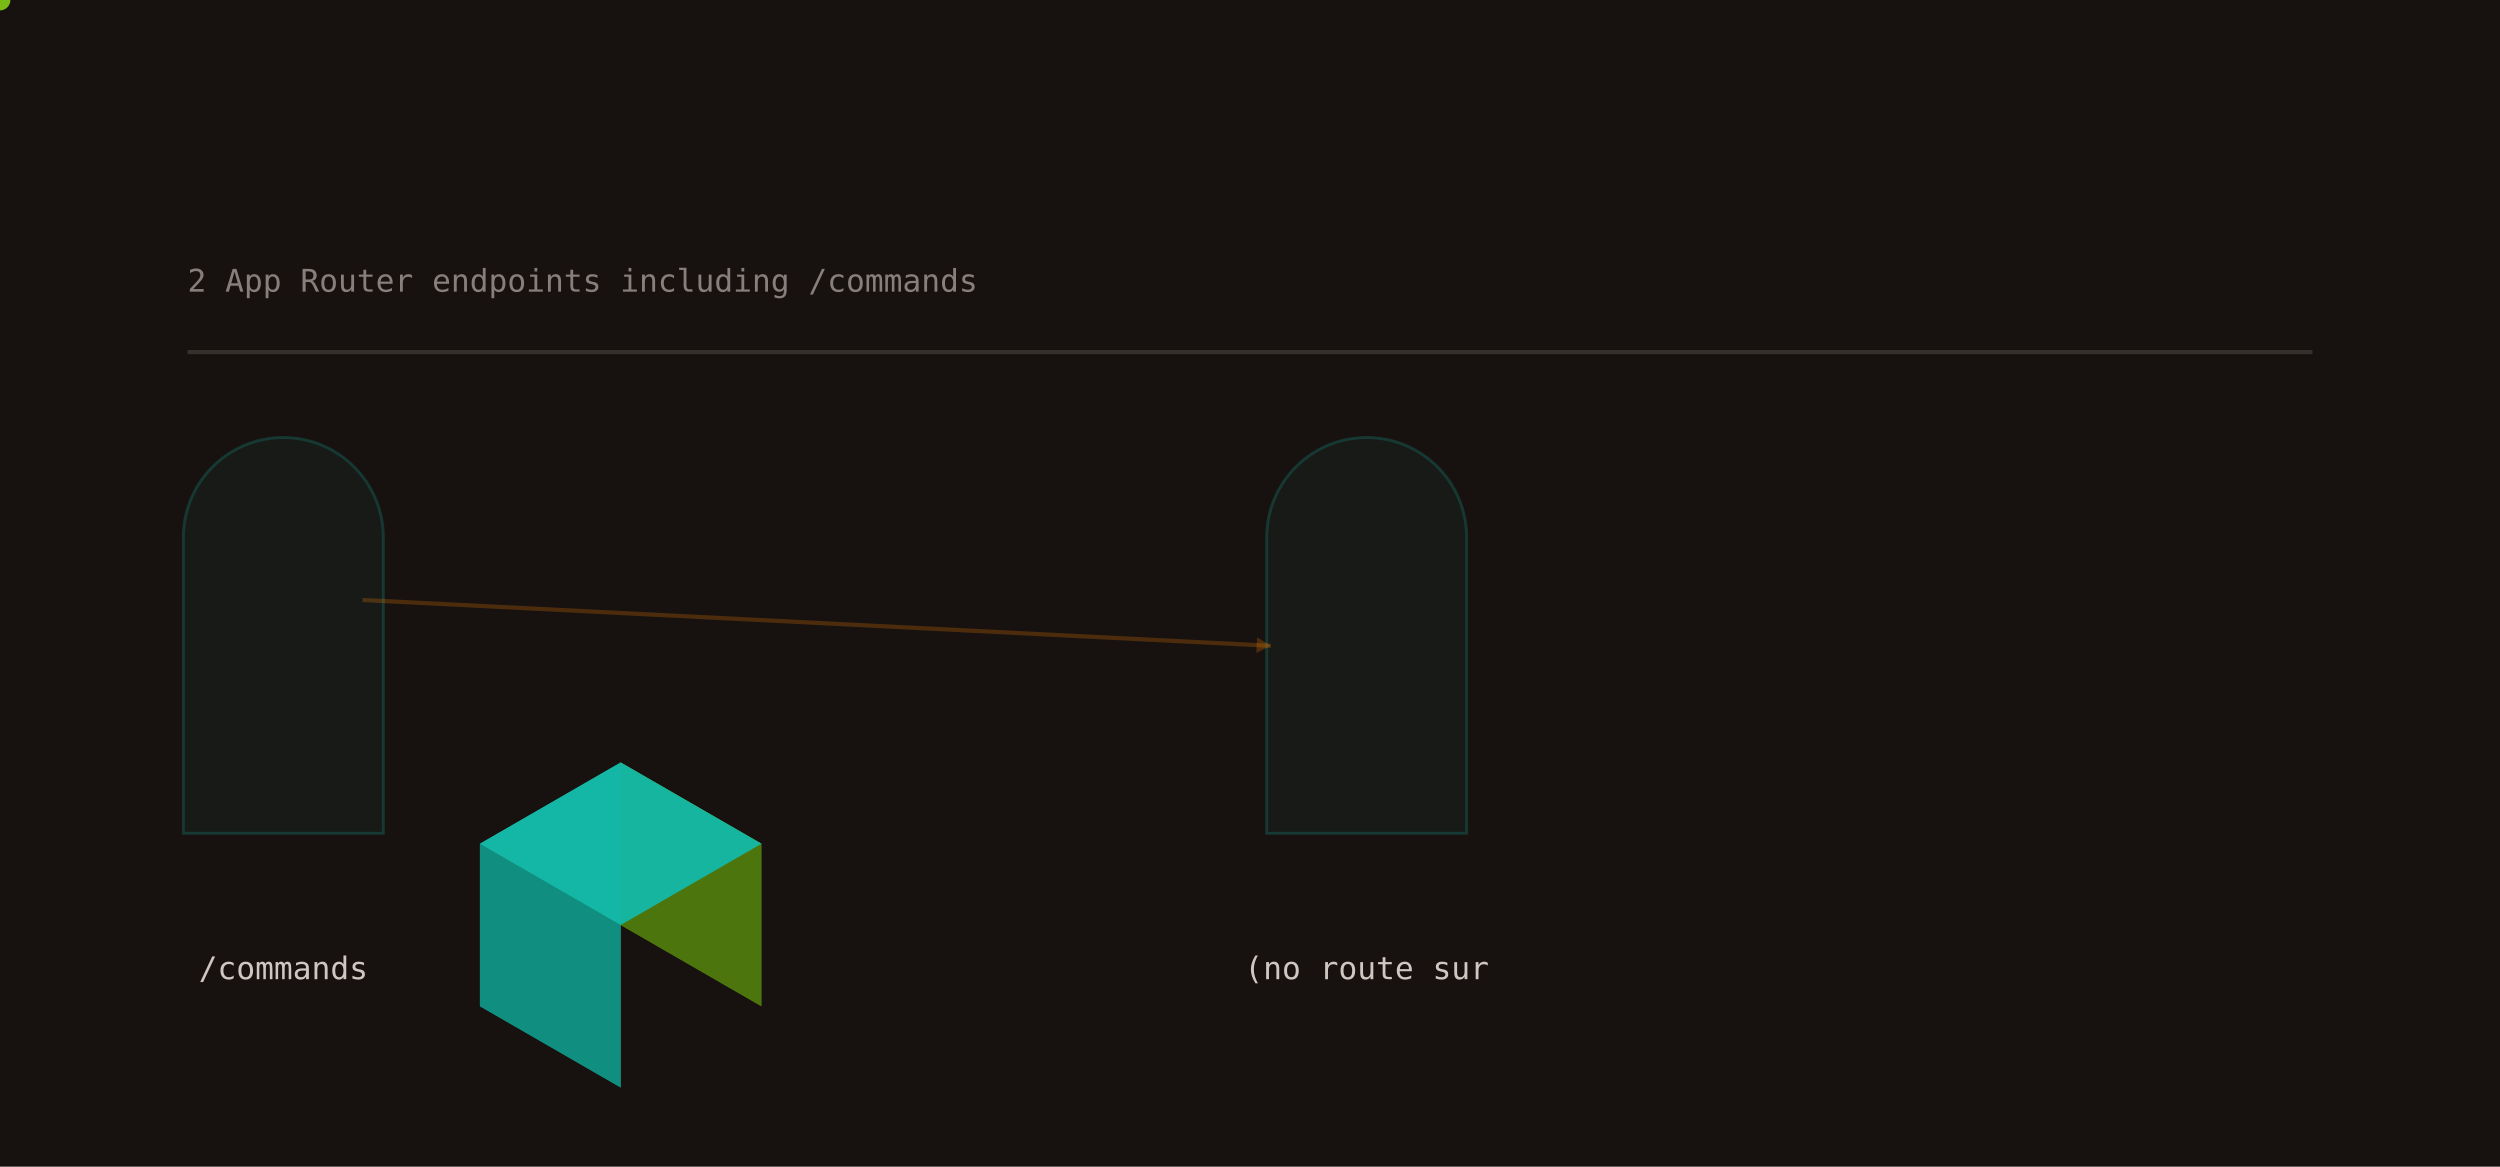
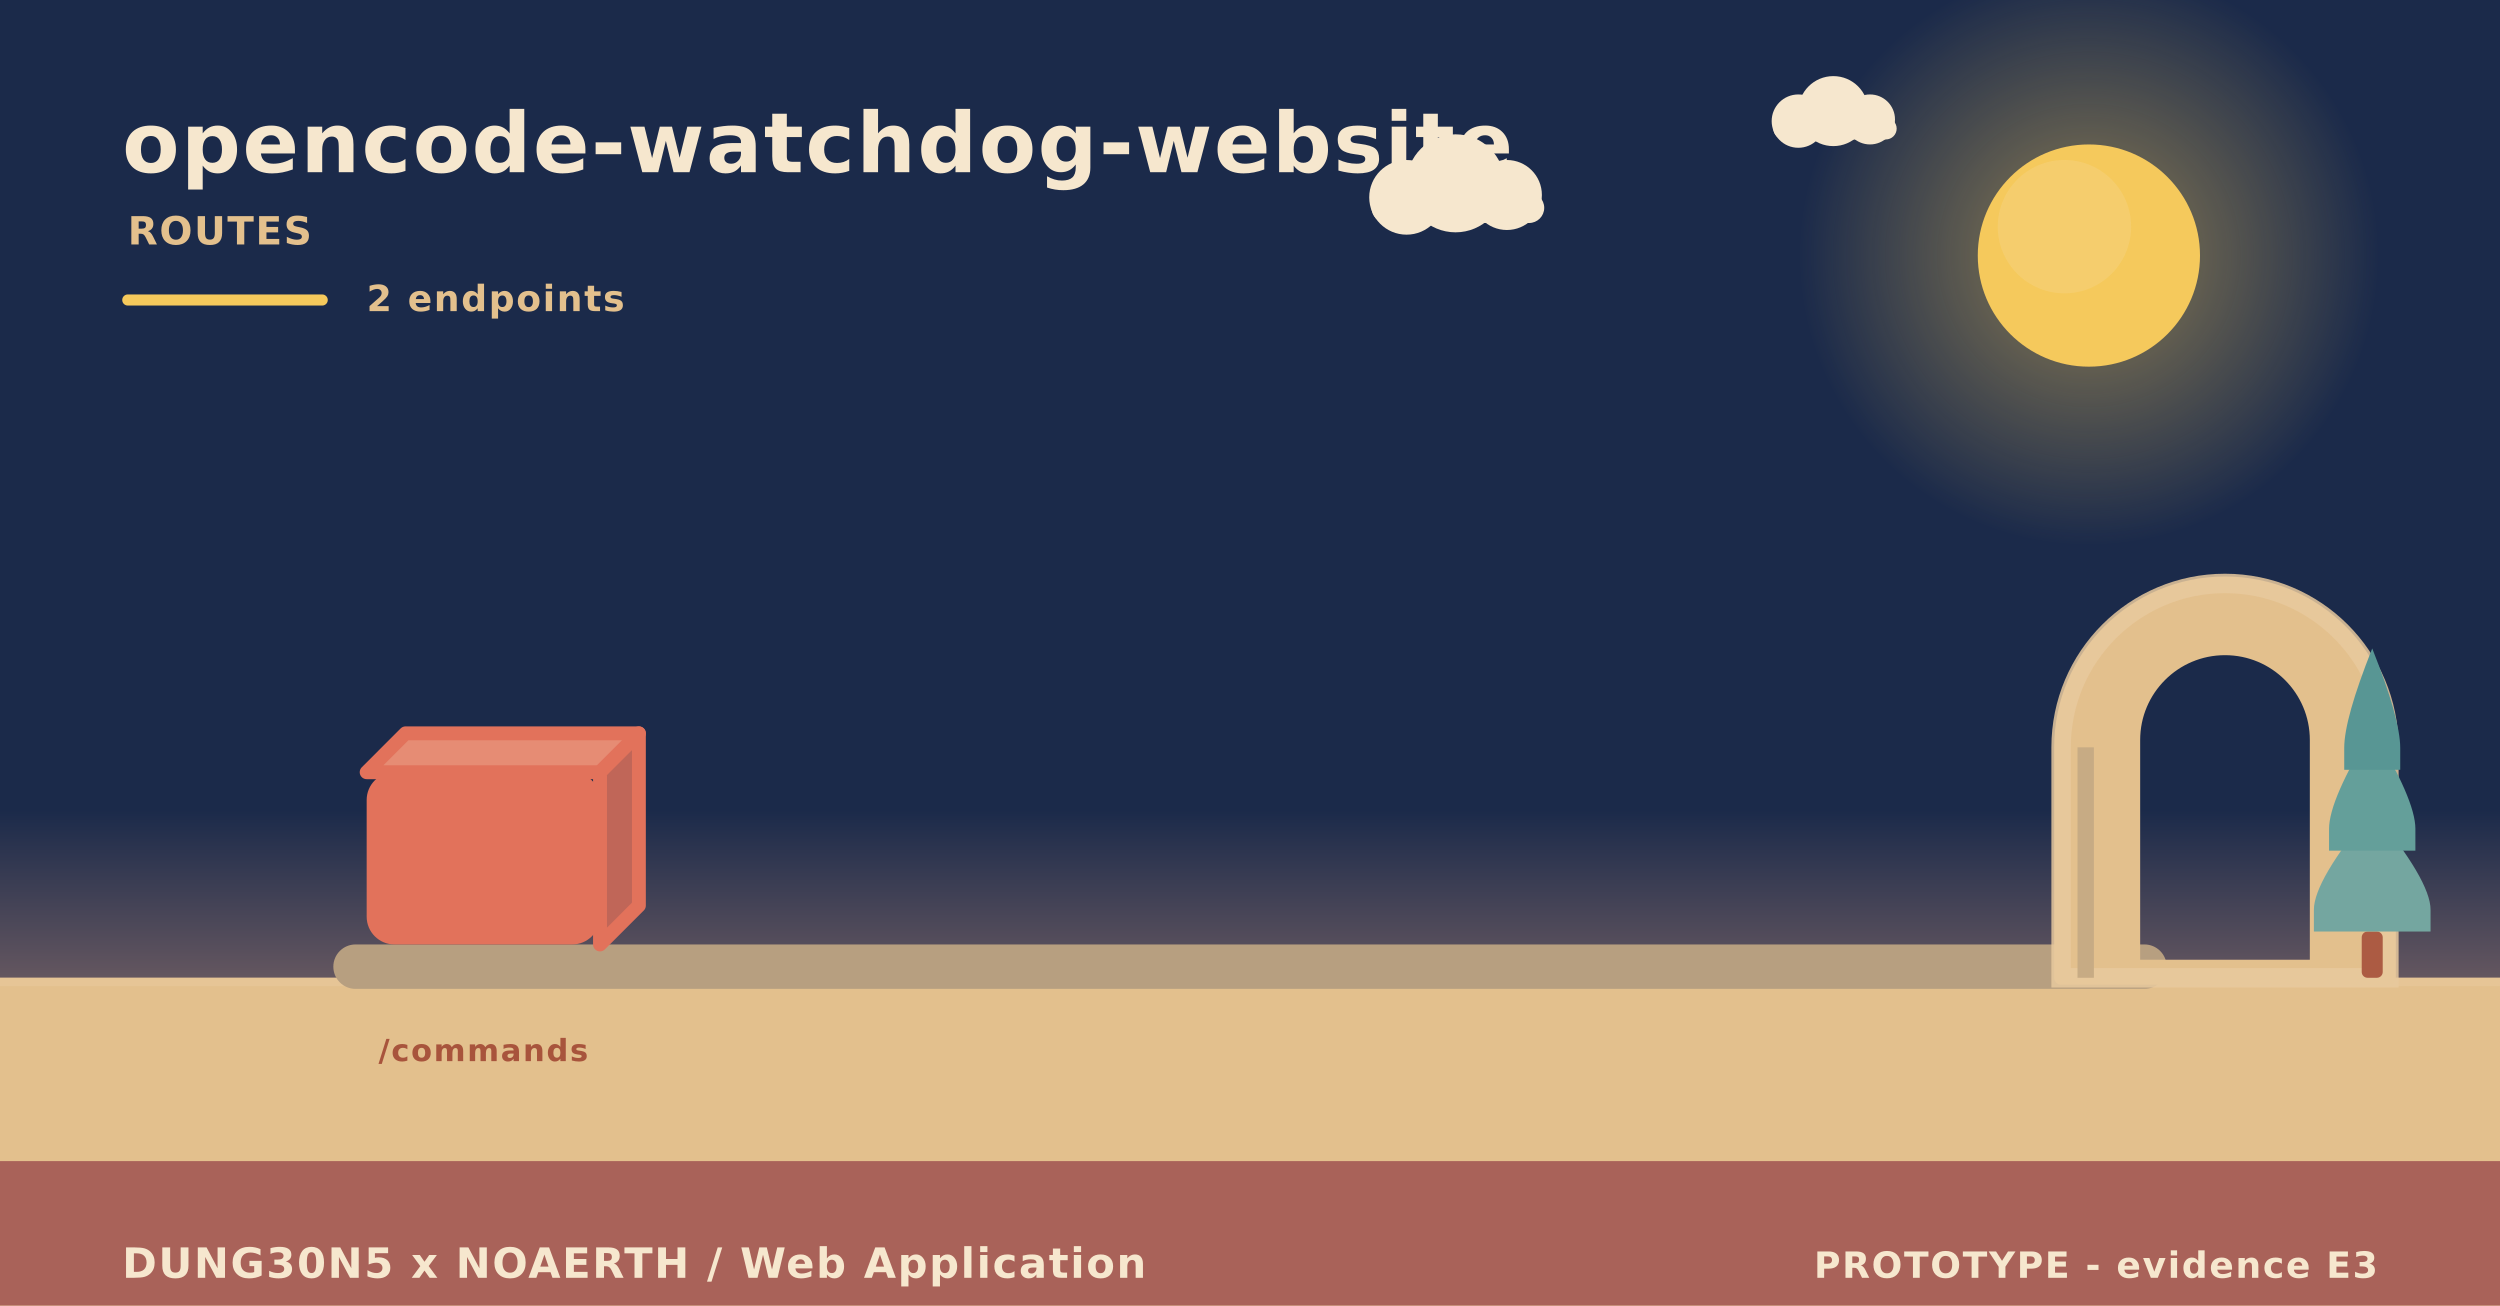
- <svg xmlns="http://www.w3.org/2000/svg" viewBox="0 0 1200 560" width="1200" height="560" role="img" aria-label="opencode-watchdog-website data flow">
-   <rect width="1200" height="560" fill="#17110f" />
-   <defs>
-     <linearGradient id="gf" x1="0" y1="0" x2="1" y2="1">
-       <stop offset="0%" stop-color="#d97706" />
-       <stop offset="100%" stop-color="#14b8a6" />
-     </linearGradient>
-   </defs>
-   <path d="M88.00,400.00 L88.00,258.00 A48.00,48.00 0 0 1 184.00,258.00 L184.00,400.00 Z" fill="rgba(20,184,166,0.100)" opacity="0.55" stroke="rgba(20,184,166,0.400)" stroke-width="1.4" />
-   <polygon points="-133.37,173.00 -65.82,212.00 -65.82,134.00 -133.37,95.00" fill="#4d760d" opacity="0.95" />
-   <polygon points="-200.92,212.00 -133.37,251.00 -133.37,173.00 -200.92,134.00" fill="#109081" opacity="0.95" />
-   <polygon points="-133.37,95.00 -65.82,134.00 -133.37,173.00 -200.92,134.00" fill="#d97706" opacity="0.95" />
+ <svg xmlns="http://www.w3.org/2000/svg" width="900" height="470" viewBox="0 0 900 470" role="img" aria-label="opencode-watchdog-website - how data moves">
+   <linearGradient id="skyd" x1="0" y1="0" x2="0" y2="1">
+     <stop offset="0" stop-color="#1b2a4a" />
+     <stop offset="0.62" stop-color="#1b2a4a" />
+     <stop offset="1" stop-color="#f3ad8a" />
+   </linearGradient>
+   <rect width="900" height="470" fill="url(#skyd)" />
+   <radialGradient id="sund">
+     <stop offset="0.35" stop-color="#f5c95c" stop-opacity="0.34" />
+     <stop offset="1" stop-color="#f5c95c" stop-opacity="0" />
+   </radialGradient>
+   <circle cx="752" cy="92" r="104" fill="url(#sund)" />
+   <circle cx="752" cy="92" r="40" fill="#f5c95c" />
+   <circle cx="743.2" cy="81.6" r="24" fill="#f5d27e" opacity="0.5" />
  <g>
-     <polygon points="-133.37,173.00 -65.82,212.00 -65.82,134.00 -133.37,95.00" fill="#4d760d" opacity="0.95" />
-     <polygon points="-200.92,212.00 -133.37,251.00 -133.37,173.00 -200.92,134.00" fill="#109081" opacity="0.95" />
-     <polygon points="-133.37,95.00 -65.82,134.00 -133.37,173.00 -200.92,134.00" fill="#d97706" opacity="0.95" />
-     <animate attributeName="opacity" values="0.25;1.0;0.25" dur="4.75s" begin="0.0s" repeatCount="indefinite" />
+     <circle cx="524" cy="66" r="17.64" fill="#f6e7ce" />
+     <circle cx="506.36" cy="71.04" r="13.44" fill="#f6e7ce" />
+     <circle cx="542.48" cy="70.2" r="12.6" fill="#f6e7ce" />
+     <rect x="493.76" y="69.36" width="62.16" height="10.92" rx="5.46" fill="#f6e7ce" />
+     <animateTransform attributeName="transform" type="translate" values="0 0;24 0;0 0" dur="36s" begin="0s" repeatCount="indefinite" />
  </g>
-   <text x="136" y="470" font-family="ui-monospace,Menlo,monospace" font-size="15" fill="rgba(246,239,233,0.820)" text-anchor="middle">/commands</text>
-   <path d="M608.00,400.00 L608.00,258.00 A48.00,48.00 0 0 1 704.00,258.00 L704.00,400.00 Z" fill="rgba(20,184,166,0.100)" opacity="0.55" stroke="rgba(20,184,166,0.400)" stroke-width="1.4" />
-   <polygon points="297.91,444.00 365.46,483.00 365.46,405.00 297.91,366.00" fill="#4d760d" opacity="0.95" />
-   <polygon points="230.36,483.00 297.91,522.00 297.91,444.00 230.36,405.00" fill="#109081" opacity="0.95" />
-   <polygon points="297.91,366.00 365.46,405.00 297.91,444.00 230.36,405.00" fill="#14b8a6" opacity="0.95" />
  <g>
-     <polygon points="297.91,444.00 365.46,483.00 365.46,405.00 297.91,366.00" fill="#4d760d" opacity="0.95" />
-     <polygon points="230.36,483.00 297.91,522.00 297.91,444.00 230.36,405.00" fill="#109081" opacity="0.95" />
-     <polygon points="297.91,366.00 365.46,405.00 297.91,444.00 230.36,405.00" fill="#14b8a6" opacity="0.95" />
-     <animate attributeName="opacity" values="0.25;1.0;0.25" dur="4.75s" begin="0.4s" repeatCount="indefinite" />
+     <circle cx="660" cy="40" r="12.6" fill="#f6e7ce" />
+     <circle cx="647.4" cy="43.6" r="9.6" fill="#f6e7ce" />
+     <circle cx="673.2" cy="43" r="9" fill="#f6e7ce" />
+     <rect x="638.4" y="42.4" width="44.4" height="7.8" rx="3.9" fill="#f6e7ce" />
+     <animateTransform attributeName="transform" type="translate" values="0 0;-18 0;0 0" dur="46s" begin="3s" repeatCount="indefinite" />
  </g>
-   <text x="656" y="470" font-family="ui-monospace,Menlo,monospace" font-size="15" fill="rgba(246,239,233,0.820)" text-anchor="middle">(no route sur</text>
-   <line x1="174.00" y1="288.00" x2="610.00" y2="310.00" stroke="rgba(217,119,6,0.500)" stroke-width="2.00" opacity="0.55" />
-   <polygon points="610.00,310.00 603.40,305.86 603.02,313.45" fill="rgba(217,119,6,0.500)" opacity="0.55" />
-   <g opacity="0.9">
-     <circle cx="0.00" cy="0.00" r="5.00" fill="#84cc16" opacity="1.00" />
-     <animateTransform attributeName="transform" type="translate" values="174.00,288.00 610.00,310.00" dur="3.8s" begin="0.0s" repeatCount="indefinite" />
-     <animateTransform attributeName="transform" type="translate" values="610.00,310.00 174.00,288.00" dur="3.8s" begin="1.9s" repeatCount="indefinite" />
+   <rect x="0" y="352" width="900" height="118" fill="#e3c08d" />
+   <rect x="0" y="352" width="900" height="3" fill="#e6c596" />
+   <text x="44" y="62" font-family="Verdana,DejaVu Sans,sans-serif" font-size="30" font-weight="700" letter-spacing="0.6" fill="#f6e7ce" text-anchor="start">opencode-watchdog-website</text>
+   <text x="46" y="88" font-family="Verdana,DejaVu Sans,sans-serif" font-size="14" font-weight="700" letter-spacing="0.6" fill="#e3c08d" text-anchor="start">ROUTES</text>
+   <rect x="44" y="106" width="74" height="4" rx="2" fill="#f5c95c" />
+   <text x="132" y="112" font-family="Verdana,DejaVu Sans,sans-serif" font-size="13" font-weight="700" letter-spacing="0.6" fill="#e3c08d" text-anchor="start">2 endpoints</text>
+   <rect x="120" y="340" width="660" height="16" rx="8" fill="#b79f80" />
+   <g>
+     <path d="M132,278 L216,278 L230,264 L146,264 Z" fill="#e68c74" stroke="#e2725b" stroke-width="5" stroke-linejoin="round" />
+     <path d="M216,278 L230,264 L230,326 L216,340 Z" fill="#c06658" stroke="#e2725b" stroke-width="5" stroke-linejoin="round" />
+     <rect x="132" y="278" width="84" height="62" rx="10" fill="#e2725b" />
+     <animateTransform attributeName="transform" type="translate" values="0 10;0 0" dur="0.8s" begin="0s" fill="freeze" />
  </g>
-   <rect x="90.00" y="168.00" width="1020.00" height="2.00" rx="0.00" fill="rgba(246,239,233,0.140)" opacity="1.00" />
-   <text x="90" y="140" font-family="ui-monospace,Menlo,monospace" font-size="15" fill="rgba(246,239,233,0.500)">2 App Router endpoints including /commands</text>
+   <text x="174" y="382" font-family="Verdana,DejaVu Sans,sans-serif" font-size="11" font-weight="700" letter-spacing="0.6" fill="#a8543c" text-anchor="middle">/commands</text>
+   <path d="M742,352 L742,269.04 A59,59 0 0 1 860,269.04 L860,352 Z M767.96,348 L767.96,266.4 A33.04,33.04 0 0 1 834.04,266.4 L834.04,348 Z" fill="#e3c08d" fill-rule="evenodd" stroke="#e3c08d" stroke-width="5" stroke-linejoin="round" />
+   <path d="M742,352 L742,269.04 A59,59 0 0 1 860,269.04 L860,352 Z" fill="none" stroke="#e8c99d" stroke-width="7" stroke-linecap="round" opacity="0.85" />
+   <rect x="747.9" y="269.04" width="5.9" height="82.96" fill="#c7ab84" />
+   <rect x="850.22" y="335.36" width="7.56" height="16.64" rx="2.1" fill="#ac5b43" />
+   <path d="M854,291.68 Q833,317.01 833,327.5 Q833,335.36 833,335.36 L875,335.36 Q875,335.36 875,327.5 Q875,317.01 854,291.68 Z" fill="#74a6a0" />
+   <path d="M854,262.56 Q838.46,287.89 838.46,298.38 Q838.46,306.24 838.46,306.24 L869.54,306.24 Q869.54,306.24 869.54,298.38 Q869.54,287.89 854,262.56 Z" fill="#649f9a" />
+   <path d="M854,233.44 Q843.92,258.77 843.92,269.26 Q843.92,277.12 843.92,277.12 L864.08,277.12 Q864.08,277.12 864.08,269.26 Q864.08,258.77 854,233.44 Z" fill="#589694" />
+   <rect x="0" y="418" width="900" height="52" rx="0" fill="#a65c56" opacity="0.94" />
+   <text x="44" y="460" font-family="Verdana,DejaVu Sans,sans-serif" font-size="15" font-weight="700" letter-spacing="0.6" fill="#f6e7ce" text-anchor="start">DUNG30N5 x NOAERTH  /  Web Application</text>
+   <text x="856" y="460" font-family="Verdana,DejaVu Sans,sans-serif" font-size="13" font-weight="700" letter-spacing="0.6" fill="#f6e7ce" text-anchor="end">PROTOTYPE  -  evidence E3</text>
</svg>
